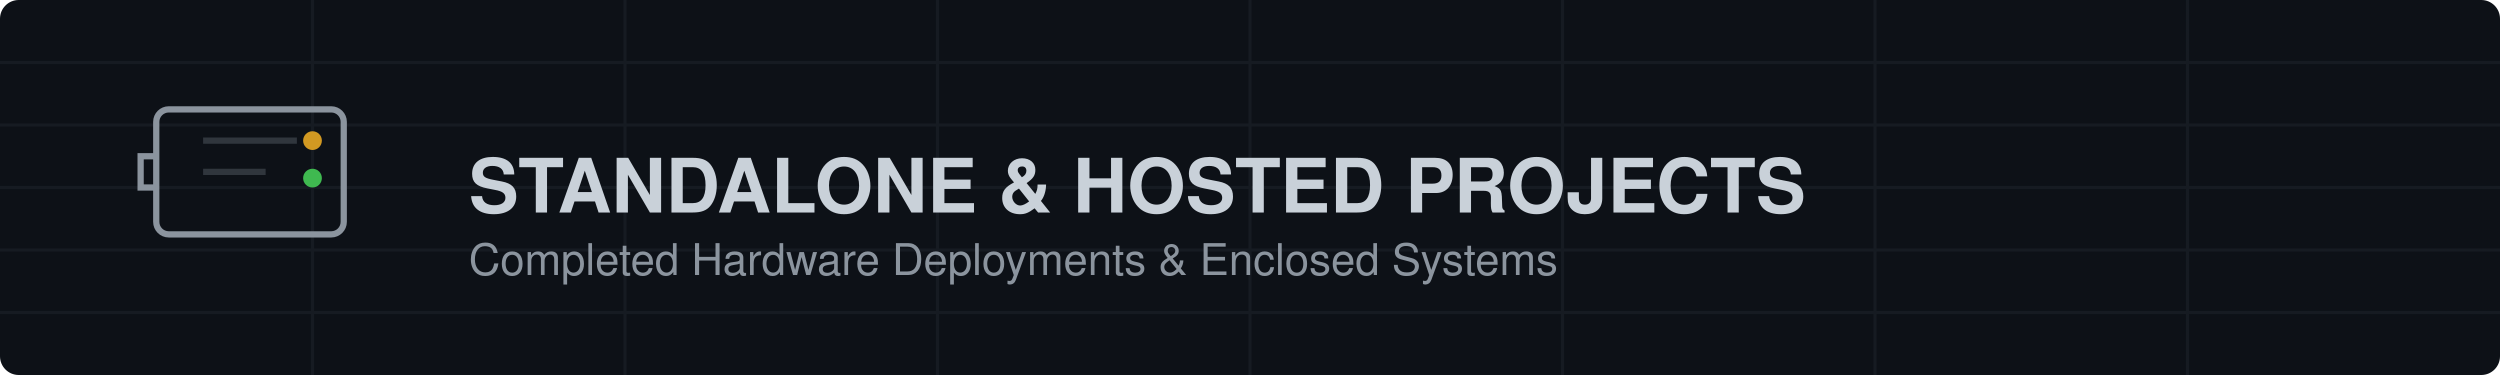
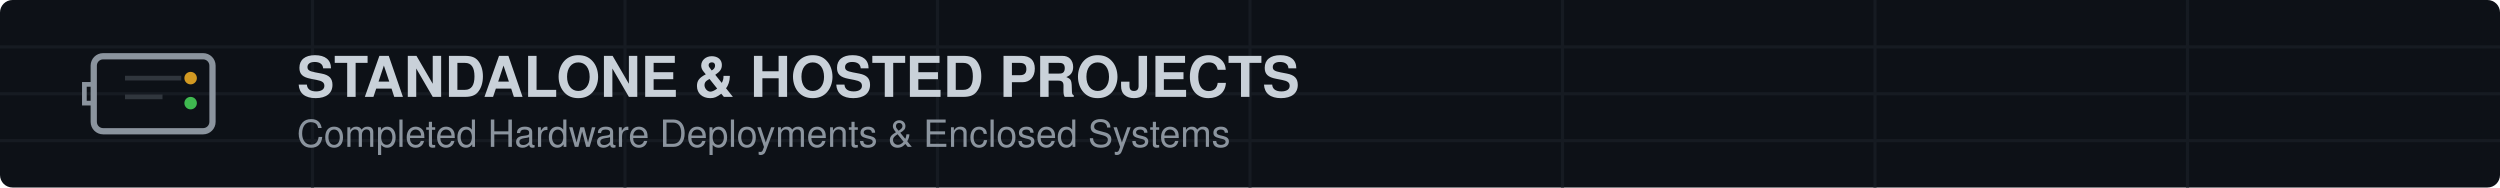
- <svg xmlns="http://www.w3.org/2000/svg" viewBox="0 0 800 120" width="100%" height="100%">
-   <rect width="800" height="120" rx="6" fill="#0d1117" />
-   <path d="M 0,20 L 800,20 M 0,40 L 800,40 M 0,60 L 800,60 M 0,80 L 800,80 M 0,100 L 800,100 M 100,0 L 100,120 M 200,0 L 200,120 M 300,0 L 300,120 M 400,0 L 400,120 M 500,0 L 500,120 M 600,0 L 600,120 M 700,0 L 700,120" stroke="#161b22" stroke-width="1" />
-   <g transform="translate(40, 25)" stroke="#d29922" stroke-width="2" fill="none">
-     <rect x="10" y="10" width="60" height="40" rx="4" stroke="#8b949e" />
-     <path d="M 25,20 L 55,20 M 25,30 L 45,30" stroke="#30363d" />
-     <circle cx="60" cy="20" r="3" fill="#d29922" stroke="none" />
-     <circle cx="60" cy="32" r="3" fill="#3fb950" stroke="none" />
-     <path d="M 10,25 L 5,25 L 5,35 L 10,35" stroke="#8b949e" />
+ <svg xmlns="http://www.w3.org/2000/svg" viewBox="0 0 800 60" width="100%" height="100%">
+   <rect width="800" height="60" rx="4" fill="#0d1117" />
+   <path d="M 0,15 L 800,15 M 0,30 L 800,30 M 0,45 L 800,45 M 100,0 L 100,60 M 200,0 L 200,60 M 300,0 L 300,60 M 400,0 L 400,60 M 500,0 L 500,60 M 600,0 L 600,60 M 700,0 L 700,60" stroke="#161b22" stroke-width="1" />
+   <g transform="translate(25, 12)" stroke="#d29922" stroke-width="2" fill="none">
+     <rect x="5" y="6" width="38" height="24" rx="3" stroke="#8b949e" />
+     <path d="M 15,13 L 33,13 M 15,19 L 27,19" stroke="#30363d" stroke-width="1.5" />
+     <circle cx="36" cy="13" r="2" fill="#d29922" stroke="none" />
+     <circle cx="36" cy="21" r="2" fill="#3fb950" stroke="none" />
+     <path d="M 5,15 L 2,15 L 2,21 L 5,21" stroke="#8b949e" stroke-width="1.5" />
  </g>
-   <text x="150" y="68" font-family="Segoe UI, Helvetica, sans-serif" font-size="24" font-weight="bold" fill="#c9d1d9">STANDALONE &amp; HOSTED PROJECTS</text>
-   <text x="150" y="88" font-family="Segoe UI, Helvetica, sans-serif" font-size="14" fill="#8b949e">Completed Hardware Deployments &amp; Enclosed Systems</text>
+   <text x="95" y="31" font-family="Segoe UI, Helvetica, sans-serif" font-size="18" font-weight="bold" fill="#c9d1d9">STANDALONE &amp; HOSTED PROJECTS</text>
+   <text x="95" y="47" font-family="Segoe UI, Helvetica, sans-serif" font-size="12" fill="#8b949e">Completed Hardware Deployments &amp; Enclosed Systems</text>
</svg>
